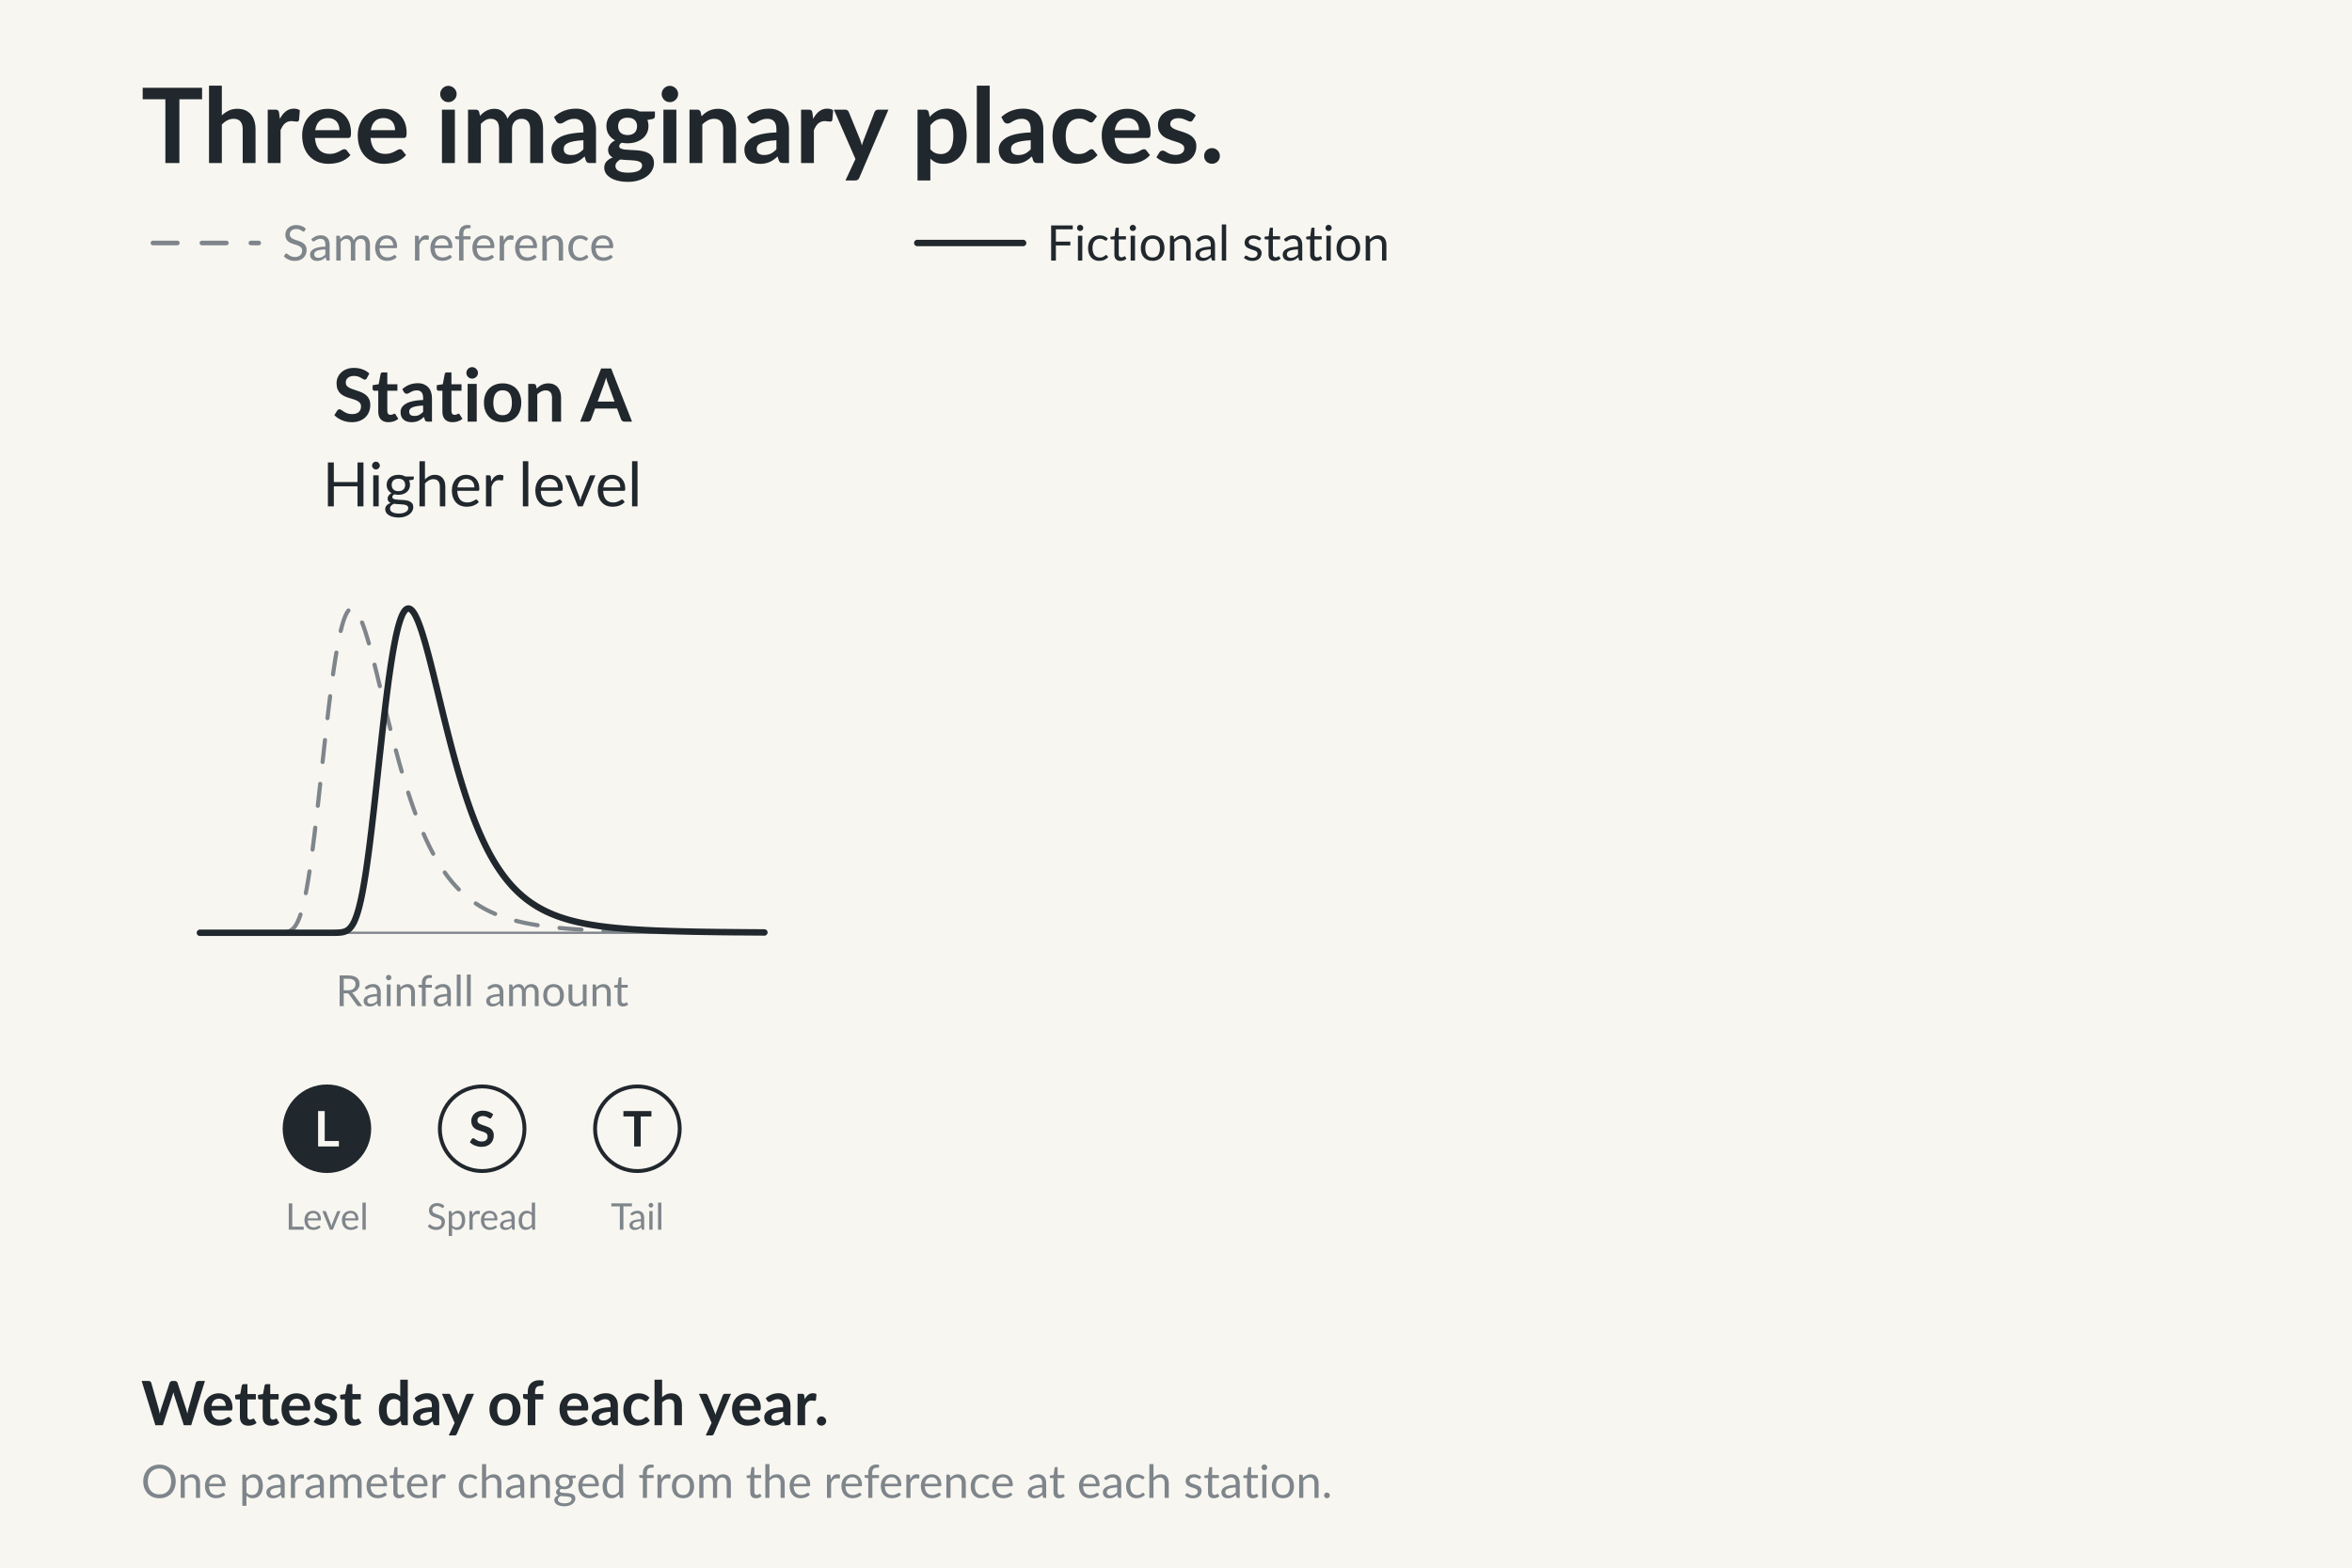
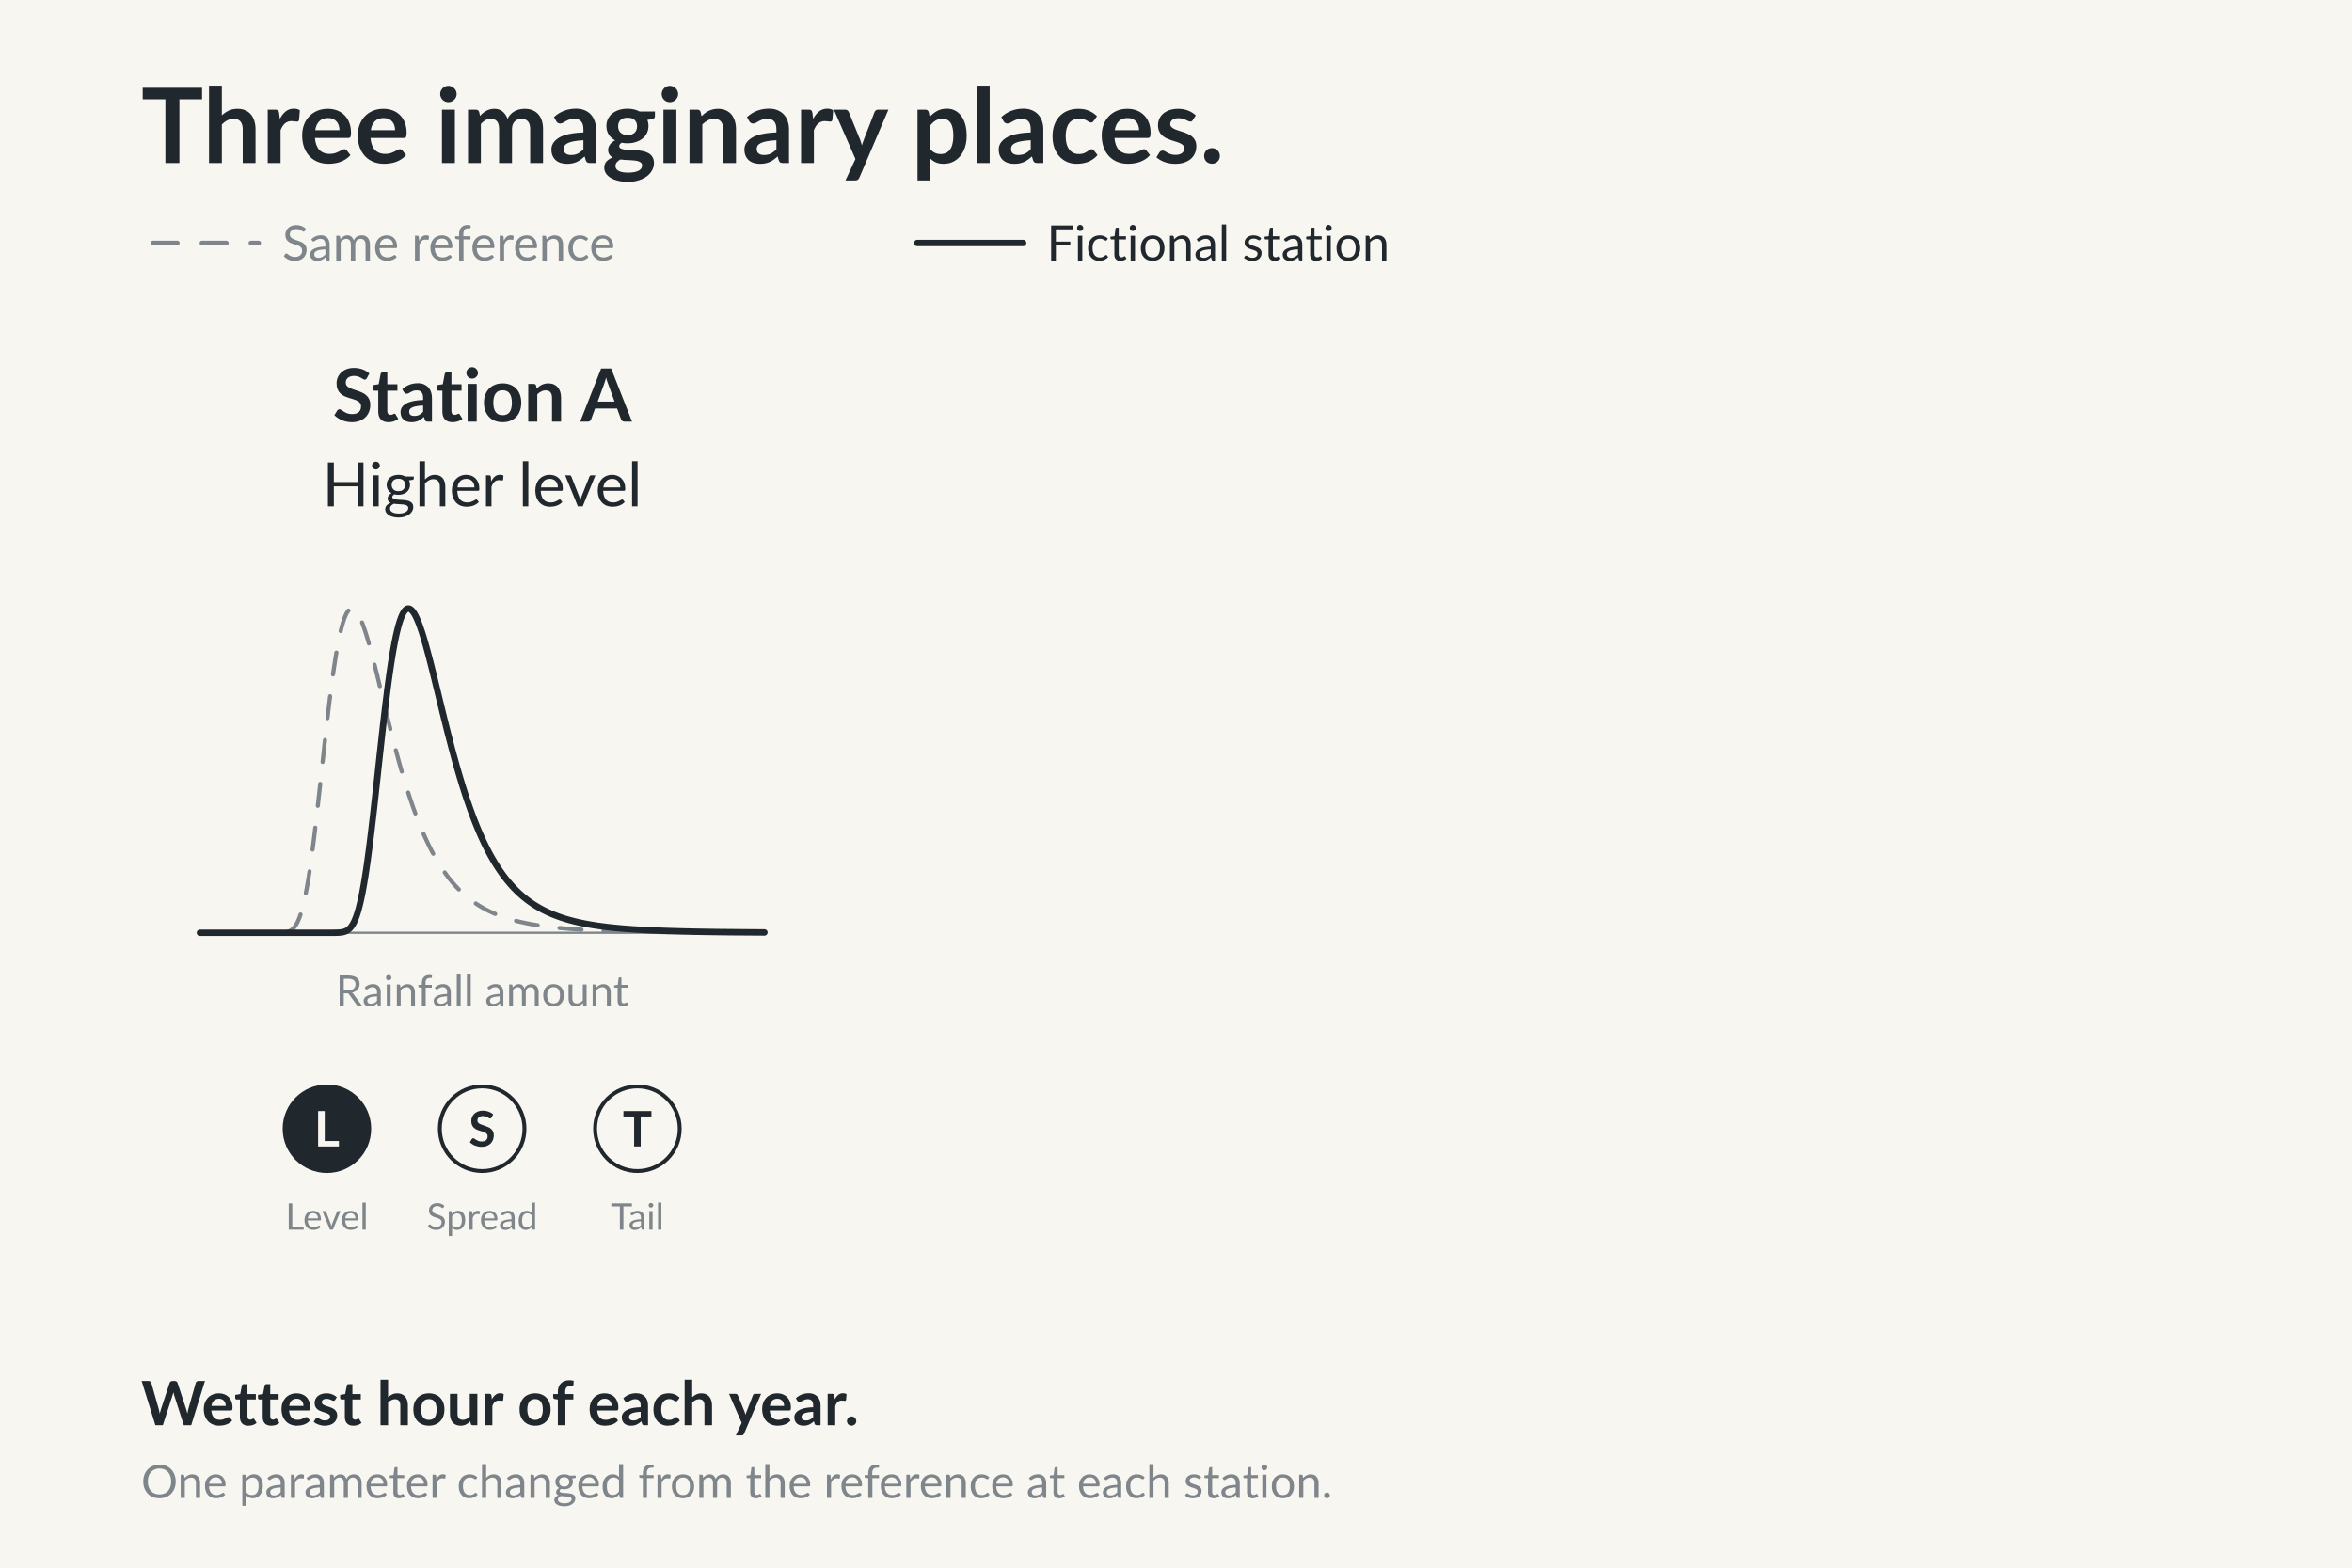
<svg xmlns="http://www.w3.org/2000/svg" width="768.00pt" height="512.00pt" viewBox="0 0 768.00 512.00">
  <g class="svglite">
    <defs>
      <style type="text/css">
    .svglite line, .svglite polyline, .svglite polygon, .svglite path, .svglite rect, .svglite circle {
      fill: none;
      stroke: #000000;
      stroke-linecap: round;
      stroke-linejoin: round;
      stroke-miterlimit: 10.00;
    }
    .svglite text {
      white-space: pre;
    }
    .svglite g.glyphgroup path {
      fill: inherit;
      stroke: none;
    }
  </style>
    </defs>
    <rect width="100%" height="100%" style="stroke: none; fill: #FFFFFF;" />
    <defs>
      <clipPath id="cpMC4wMHw3NjguMDB8MC4wMHw1MTIuMDA=">
        <rect x="0.00" y="0.00" width="768.00" height="512.00" />
      </clipPath>
    </defs>
    <g clip-path="url(#cpMC4wMHw3NjguMDB8MC4wMHw1MTIuMDA=)">
      <rect x="0.00" y="0.00" width="768.00" height="512.00" style="stroke-width: 0.75; stroke: none; fill: #F8F6F0;" />
      <text x="46.08" y="53.25" style="font-size: 34.00px; font-weight: bold;fill: #20272D; font-family: &quot;Lato&quot;;" textLength="357.69px" lengthAdjust="spacingAndGlyphs">Three imaginary places.</text>
      <polyline points="49.92,79.36 84.48,79.36 " style="stroke-width: 1.50; stroke: #7E858B; stroke-dasharray: 8.00,8.00;" />
      <text x="92.16" y="85.09" style="font-size: 16.00px;fill: #7E858B; font-family: &quot;Lato&quot;;" textLength="109.44px" lengthAdjust="spacingAndGlyphs">Same reference</text>
      <polyline points="299.52,79.36 334.08,79.36 " style="stroke-width: 2.10; stroke: #20272D;" />
      <text x="341.76" y="85.09" style="font-size: 16.00px;fill: #20272D; font-family: &quot;Lato&quot;;" textLength="112.62px" lengthAdjust="spacingAndGlyphs">Fictional station</text>
      <text x="157.44" y="137.70" text-anchor="middle" style="font-size: 24.00px; font-weight: bold;fill: #20272D; font-family: &quot;Lato&quot;;" textLength="99.45px" lengthAdjust="spacingAndGlyphs">Station A</text>
      <text x="157.44" y="165.37" text-anchor="middle" style="font-size: 20.00px;fill: #20272D; font-family: &quot;Lato&quot;;" textLength="104.92px" lengthAdjust="spacingAndGlyphs">Higher level</text>
      <polyline points="65.28,304.64 249.60,304.64 " style="stroke-width: 0.75; stroke: #7E858B;" />
      <polyline points="65.28,304.64 65.43,304.64 65.59,304.64 65.74,304.64 65.89,304.64 66.05,304.64 66.20,304.64 66.36,304.64 66.51,304.64 66.66,304.64 66.82,304.64 66.97,304.64 67.12,304.64 67.28,304.64 67.43,304.64 67.59,304.64 67.74,304.64 67.89,304.64 68.05,304.64 68.20,304.64 68.35,304.64 68.51,304.64 68.66,304.64 68.82,304.64 68.97,304.64 69.12,304.64 69.28,304.64 69.43,304.64 69.58,304.64 69.74,304.64 69.89,304.64 70.05,304.64 70.20,304.64 70.35,304.64 70.51,304.64 70.66,304.64 70.81,304.64 70.97,304.64 71.12,304.64 71.28,304.64 71.43,304.64 71.58,304.64 71.74,304.64 71.89,304.64 72.04,304.64 72.20,304.64 72.35,304.64 72.51,304.64 72.66,304.64 72.81,304.64 72.97,304.64 73.12,304.64 73.27,304.64 73.43,304.64 73.58,304.64 73.74,304.64 73.89,304.64 74.04,304.64 74.20,304.64 74.35,304.64 74.50,304.64 74.66,304.64 74.81,304.64 74.96,304.64 75.12,304.64 75.27,304.64 75.43,304.64 75.58,304.64 75.73,304.64 75.89,304.64 76.04,304.64 76.19,304.64 76.35,304.64 76.50,304.64 76.66,304.64 76.81,304.64 76.96,304.64 77.12,304.64 77.27,304.64 77.42,304.64 77.58,304.64 77.73,304.64 77.89,304.64 78.04,304.64 78.19,304.64 78.35,304.64 78.50,304.64 78.65,304.64 78.81,304.64 78.96,304.64 79.12,304.64 79.27,304.64 79.42,304.64 79.58,304.64 79.73,304.64 79.88,304.64 80.04,304.64 80.19,304.64 80.35,304.64 80.50,304.64 80.65,304.64 80.81,304.64 80.96,304.64 81.11,304.64 81.27,304.64 81.42,304.64 81.58,304.64 81.73,304.64 81.88,304.64 82.04,304.64 82.19,304.64 82.34,304.64 82.50,304.64 82.65,304.64 82.81,304.64 82.96,304.64 83.11,304.64 83.27,304.64 83.42,304.64 83.57,304.64 83.73,304.64 83.88,304.64 84.03,304.64 84.19,304.64 84.34,304.64 84.50,304.64 84.65,304.64 84.80,304.64 84.96,304.64 85.11,304.64 85.26,304.64 85.42,304.64 85.57,304.64 85.73,304.64 85.88,304.64 86.03,304.64 86.19,304.64 86.34,304.64 86.49,304.64 86.65,304.64 86.80,304.64 86.96,304.64 87.11,304.64 87.26,304.64 87.42,304.64 87.57,304.64 87.72,304.64 87.88,304.64 88.03,304.64 88.19,304.64 88.34,304.64 88.49,304.64 88.65,304.64 88.80,304.64 88.95,304.64 89.11,304.64 89.26,304.64 89.42,304.64 89.57,304.64 89.72,304.64 89.88,304.64 90.03,304.64 90.18,304.64 90.34,304.64 90.49,304.63 90.65,304.63 90.80,304.63 90.95,304.63 91.11,304.63 91.26,304.62 91.41,304.62 91.57,304.62 91.72,304.61 91.87,304.60 92.03,304.60 92.18,304.59 92.34,304.58 92.49,304.57 92.64,304.55 92.80,304.53 92.95,304.52 93.10,304.49 93.26,304.47 93.41,304.44 93.57,304.41 93.72,304.37 93.87,304.33 94.03,304.29 94.18,304.23 94.33,304.17 94.49,304.11 94.64,304.04 94.80,303.95 94.95,303.86 95.10,303.76 95.26,303.65 95.41,303.53 95.56,303.40 95.72,303.26 95.87,303.10 96.03,302.92 96.18,302.73 96.33,302.53 96.49,302.31 96.64,302.07 96.79,301.81 96.95,301.54 97.10,301.24 97.26,300.92 97.41,300.58 97.56,300.22 97.72,299.83 97.87,299.42 98.02,298.99 98.18,298.53 98.33,298.04 98.49,297.53 98.64,296.99 98.79,296.42 98.95,295.82 99.10,295.20 99.25,294.54 99.41,293.86 99.56,293.14 99.72,292.40 99.87,291.63 100.02,290.82 100.18,289.99 100.33,289.13 100.48,288.24 100.64,287.32 100.79,286.37 100.94,285.39 101.10,284.38 101.25,283.35 101.41,282.28 101.56,281.20 101.71,280.08 101.87,278.94 102.02,277.78 102.17,276.59 102.33,275.38 102.48,274.15 102.64,272.90 102.79,271.63 102.94,270.34 103.10,269.04 103.25,267.72 103.40,266.38 103.56,265.03 103.71,263.67 103.87,262.29 104.02,260.91 104.17,259.52 104.33,258.12 104.48,256.71 104.63,255.30 104.79,253.89 104.94,252.47 105.10,251.05 105.25,249.64 105.40,248.22 105.56,246.81 105.71,245.41 105.86,244.01 106.02,242.61 106.17,241.23 106.33,239.85 106.48,238.48 106.63,237.13 106.79,235.79 106.94,234.46 107.09,233.15 107.25,231.85 107.40,230.57 107.56,229.31 107.71,228.06 107.86,226.84 108.02,225.63 108.17,224.45 108.32,223.29 108.48,222.15 108.63,221.03 108.79,219.94 108.94,218.88 109.09,217.83 109.25,216.82 109.40,215.83 109.55,214.86 109.71,213.93 109.86,213.02 110.01,212.13 110.17,211.28 110.32,210.45 110.48,209.65 110.63,208.88 110.78,208.14 110.94,207.43 111.09,206.75 111.24,206.09 111.40,205.47 111.55,204.87 111.71,204.30 111.86,203.76 112.01,203.25 112.17,202.77 112.32,202.32 112.47,201.89 112.63,201.50 112.78,201.13 112.94,200.79 113.09,200.47 113.24,200.19 113.40,199.93 113.55,199.70 113.70,199.49 113.86,199.31 114.01,199.15 114.17,199.02 114.32,198.92 114.47,198.84 114.63,198.78 114.78,198.75 114.93,198.74 115.09,198.75 115.24,198.79 115.40,198.85 115.55,198.93 115.70,199.03 115.86,199.15 116.01,199.29 116.16,199.45 116.32,199.64 116.47,199.84 116.63,200.05 116.78,200.29 116.93,200.54 117.09,200.82 117.24,201.10 117.39,201.41 117.55,201.73 117.70,202.06 117.86,202.41 118.01,202.78 118.16,203.16 118.32,203.55 118.47,203.95 118.62,204.37 118.78,204.80 118.93,205.24 119.08,205.69 119.24,206.16 119.39,206.63 119.55,207.12 119.70,207.61 119.85,208.11 120.01,208.63 120.16,209.15 120.31,209.68 120.47,210.21 120.62,210.76 120.78,211.31 120.93,211.87 121.08,212.43 121.24,213.00 121.39,213.58 121.54,214.16 121.70,214.75 121.85,215.34 122.01,215.94 122.16,216.54 122.31,217.15 122.47,217.76 122.62,218.37 122.77,218.98 122.93,219.60 123.08,220.22 123.24,220.84 123.39,221.47 123.54,222.10 123.70,222.72 123.85,223.35 124.00,223.98 124.16,224.62 124.31,225.25 124.47,225.88 124.62,226.52 124.77,227.15 124.93,227.78 125.08,228.42 125.23,229.05 125.39,229.68 125.54,230.31 125.70,230.94 125.85,231.57 126.00,232.20 126.16,232.83 126.31,233.46 126.46,234.08 126.62,234.70 126.77,235.32 126.92,235.94 127.08,236.56 127.23,237.18 127.39,237.79 127.54,238.40 127.69,239.01 127.85,239.61 128.00,240.21 128.15,240.81 128.31,241.41 128.46,242.00 128.62,242.59 128.77,243.18 128.92,243.77 129.08,244.35 129.23,244.93 129.38,245.50 129.54,246.07 129.69,246.64 129.85,247.20 130.00,247.77 130.15,248.32 130.31,248.88 130.46,249.43 130.61,249.97 130.77,250.52 130.92,251.06 131.08,251.59 131.23,252.12 131.38,252.65 131.54,253.17 131.69,253.69 131.84,254.21 132.00,254.72 132.15,255.23 132.31,255.73 132.46,256.23 132.61,256.73 132.77,257.22 132.92,257.71 133.07,258.19 133.23,258.68 133.38,259.15 133.54,259.62 133.69,260.09 133.84,260.56 134.00,261.02 134.15,261.47 134.30,261.93 134.46,262.37 134.61,262.82 134.77,263.26 134.92,263.70 135.07,264.13 135.23,264.56 135.38,264.98 135.53,265.40 135.69,265.82 135.84,266.23 135.99,266.64 136.15,267.05 136.30,267.45 136.46,267.85 136.61,268.24 136.76,268.63 136.92,269.02 137.07,269.40 137.22,269.78 137.38,270.15 137.53,270.52 137.69,270.89 137.84,271.26 137.99,271.62 138.15,271.97 138.30,272.33 138.45,272.68 138.61,273.02 138.76,273.37 138.92,273.71 139.07,274.04 139.22,274.38 139.38,274.70 139.53,275.03 139.68,275.35 139.84,275.67 139.99,275.99 140.15,276.30 140.30,276.61 140.45,276.91 140.61,277.22 140.76,277.52 140.91,277.81 141.07,278.11 141.22,278.40 141.38,278.68 141.53,278.97 141.68,279.25 141.84,279.53 141.99,279.80 142.14,280.07 142.30,280.34 142.45,280.61 142.61,280.87 142.76,281.13 142.91,281.39 143.07,281.65 143.22,281.90 143.37,282.15 143.53,282.40 143.68,282.64 143.84,282.88 143.99,283.12 144.14,283.36 144.30,283.59 144.45,283.82 144.60,284.05 144.76,284.28 144.91,284.50 145.06,284.72 145.22,284.94 145.37,285.16 145.53,285.37 145.68,285.58 145.83,285.79 145.99,286.00 146.14,286.20 146.29,286.41 146.45,286.61 146.60,286.80 146.76,287.00 146.91,287.19 147.06,287.38 147.22,287.57 147.37,287.76 147.52,287.94 147.68,288.13 147.83,288.31 147.99,288.49 148.14,288.66 148.29,288.84 148.45,289.01 148.60,289.18 148.75,289.35 148.91,289.52 149.06,289.68 149.22,289.85 149.37,290.01 149.52,290.17 149.68,290.33 149.83,290.48 149.98,290.64 150.14,290.79 150.29,290.94 150.45,291.09 150.60,291.24 150.75,291.38 150.91,291.53 151.06,291.67 151.21,291.81 151.37,291.95 151.52,292.09 151.68,292.23 151.83,292.36 151.98,292.49 152.14,292.63 152.29,292.76 152.44,292.88 152.60,293.01 152.75,293.14 152.91,293.26 153.06,293.39 153.21,293.51 153.37,293.63 153.52,293.75 153.67,293.86 153.83,293.98 153.98,294.09 154.13,294.21 154.29,294.32 154.44,294.43 154.60,294.54 154.75,294.65 154.90,294.76 155.06,294.86 155.21,294.97 155.36,295.07 155.52,295.18 155.67,295.28 155.83,295.38 155.98,295.48 156.13,295.57 156.29,295.67 156.44,295.77 156.59,295.86 156.75,295.96 156.90,296.05 157.06,296.14 157.21,296.23 157.36,296.32 157.52,296.41 157.67,296.50 157.82,296.58 157.98,296.67 158.13,296.75 158.29,296.84 158.44,296.92 158.59,297.00 158.75,297.08 158.90,297.16 159.05,297.24 159.21,297.32 159.36,297.40 159.52,297.47 159.67,297.55 159.82,297.62 159.98,297.70 160.13,297.77 160.28,297.84 160.44,297.91 160.59,297.99 160.75,298.06 160.90,298.12 161.05,298.19 161.21,298.26 161.36,298.33 161.51,298.39 161.67,298.46 161.82,298.52 161.97,298.59 162.13,298.65 162.28,298.71 162.44,298.77 162.59,298.84 162.74,298.90 162.90,298.96 163.05,299.01 163.20,299.07 163.36,299.13 163.51,299.19 163.67,299.24 163.82,299.30 163.97,299.36 164.13,299.41 164.28,299.46 164.43,299.52 164.59,299.57 164.74,299.62 164.90,299.67 165.05,299.73 165.20,299.78 165.36,299.83 165.51,299.88 165.66,299.92 165.82,299.97 165.97,300.02 166.13,300.07 166.28,300.12 166.43,300.16 166.59,300.21 166.74,300.25 166.89,300.30 167.05,300.34 167.20,300.39 167.36,300.43 167.51,300.47 167.66,300.51 167.82,300.56 167.97,300.60 168.12,300.64 168.28,300.68 168.43,300.72 168.59,300.76 168.74,300.80 168.89,300.84 169.05,300.88 169.20,300.91 169.35,300.95 169.51,300.99 169.66,301.02 169.82,301.06 169.97,301.10 170.12,301.13 170.28,301.17 170.43,301.20 170.58,301.24 170.74,301.27 170.89,301.30 171.04,301.34 171.20,301.37 171.35,301.40 171.51,301.44 171.66,301.47 171.81,301.50 171.97,301.53 172.12,301.56 172.27,301.59 172.43,301.62 172.58,301.65 172.74,301.68 172.89,301.71 173.04,301.74 173.20,301.77 173.35,301.80 173.50,301.83 173.66,301.85 173.81,301.88 173.97,301.91 174.12,301.93 174.27,301.96 174.43,301.99 174.58,302.01 174.73,302.04 174.89,302.07 175.04,302.09 175.20,302.12 175.35,302.14 175.50,302.16 175.66,302.19 175.81,302.21 175.96,302.24 176.12,302.26 176.27,302.28 176.43,302.31 176.58,302.33 176.73,302.35 176.89,302.37 177.04,302.39 177.19,302.42 177.35,302.44 177.50,302.46 177.66,302.48 177.81,302.50 177.96,302.52 178.12,302.54 178.27,302.56 178.42,302.58 178.58,302.60 178.73,302.62 178.89,302.64 179.04,302.66 179.19,302.68 179.35,302.70 179.50,302.72 179.65,302.74 179.81,302.75 179.96,302.77 180.11,302.79 180.27,302.81 180.42,302.82 180.58,302.84 180.73,302.86 180.88,302.88 181.04,302.89 181.19,302.91 181.34,302.93 181.50,302.94 181.65,302.96 181.81,302.97 181.96,302.99 182.11,303.01 182.27,303.02 182.42,303.04 182.57,303.05 182.73,303.07 182.88,303.08 183.04,303.10 183.19,303.11 183.34,303.12 183.50,303.14 183.65,303.15 183.80,303.17 183.96,303.18 184.11,303.19 184.27,303.21 184.42,303.22 184.57,303.23 184.73,303.25 184.88,303.26 185.03,303.27 185.19,303.29 185.34,303.30 185.50,303.31 185.65,303.32 185.80,303.34 185.96,303.35 186.11,303.36 186.26,303.37 186.42,303.38 186.57,303.39 186.73,303.41 186.88,303.42 187.03,303.43 187.19,303.44 187.34,303.45 187.49,303.46 187.65,303.47 187.80,303.48 187.96,303.49 188.11,303.50 188.26,303.51 188.42,303.53 188.57,303.54 188.72,303.55 188.88,303.56 189.03,303.57 189.18,303.58 189.34,303.58 189.49,303.59 189.65,303.60 189.80,303.61 189.95,303.62 190.11,303.63 190.26,303.64 190.41,303.65 190.57,303.66 190.72,303.67 190.88,303.68 191.03,303.69 191.18,303.69 191.34,303.70 191.49,303.71 191.64,303.72 191.80,303.73 191.95,303.74 192.11,303.74 192.26,303.75 192.41,303.76 192.57,303.77 192.72,303.78 192.87,303.78 193.03,303.79 193.18,303.80 193.34,303.81 193.49,303.81 193.64,303.82 193.80,303.83 193.95,303.84 194.10,303.84 194.26,303.85 194.41,303.86 194.57,303.86 194.72,303.87 194.87,303.88 195.03,303.88 195.18,303.89 195.33,303.90 195.49,303.90 195.64,303.91 195.80,303.92 195.95,303.92 196.10,303.93 196.26,303.94 196.41,303.94 196.56,303.95 196.72,303.95 196.87,303.96 197.02,303.97 197.18,303.97 197.33,303.98 197.49,303.98 197.64,303.99 197.79,303.99 197.95,304.00 198.10,304.01 198.25,304.01 198.41,304.02 198.56,304.02 198.72,304.03 198.87,304.03 199.02,304.04 199.18,304.04 199.33,304.05 199.48,304.05 199.64,304.06 199.79,304.06 199.95,304.07 200.10,304.07 200.25,304.08 200.41,304.08 200.56,304.09 200.71,304.09 200.87,304.10 201.02,304.10 201.18,304.11 201.33,304.11 201.48,304.12 201.64,304.12 201.79,304.13 201.94,304.13 202.10,304.13 202.25,304.14 202.41,304.14 202.56,304.15 202.71,304.15 202.87,304.16 203.02,304.16 203.17,304.16 203.33,304.17 203.48,304.17 203.64,304.18 203.79,304.18 203.94,304.18 204.10,304.19 204.25,304.19 204.40,304.19 204.56,304.20 204.71,304.20 204.87,304.21 205.02,304.21 205.17,304.21 205.33,304.22 205.48,304.22 205.63,304.22 205.79,304.23 205.94,304.23 206.09,304.23 206.25,304.24 206.40,304.24 206.56,304.24 206.71,304.25 206.86,304.25 207.02,304.25 207.17,304.26 207.32,304.26 207.48,304.26 207.63,304.27 207.79,304.27 207.94,304.27 208.09,304.28 208.25,304.28 208.40,304.28 208.55,304.28 208.71,304.29 208.86,304.29 209.02,304.29 209.17,304.30 209.32,304.30 209.48,304.30 209.63,304.30 209.78,304.31 209.94,304.31 210.09,304.31 210.25,304.32 210.40,304.32 210.55,304.32 210.71,304.32 210.86,304.33 211.01,304.33 211.17,304.33 211.32,304.33 211.48,304.34 211.63,304.34 211.78,304.34 211.94,304.34 212.09,304.35 212.24,304.35 212.40,304.35 212.55,304.35 212.71,304.36 212.86,304.36 213.01,304.36 213.17,304.36 213.32,304.36 213.47,304.37 213.63,304.37 213.78,304.37 213.94,304.37 214.09,304.38 214.24,304.38 214.40,304.38 214.55,304.38 214.70,304.38 214.86,304.39 215.01,304.39 215.16,304.39 215.32,304.39 215.47,304.39 215.63,304.40 215.78,304.40 215.93,304.40 216.09,304.40 216.24,304.40 216.39,304.41 216.55,304.41 216.70,304.41 216.86,304.41 217.01,304.41 217.16,304.41 217.32,304.42 217.47,304.42 217.62,304.42 217.78,304.42 217.93,304.42 218.09,304.43 218.24,304.43 218.39,304.43 218.55,304.43 218.70,304.43 218.85,304.43 219.01,304.44 219.16,304.44 219.32,304.44 219.47,304.44 219.62,304.44 219.78,304.44 219.93,304.44 220.08,304.45 220.24,304.45 220.39,304.45 220.55,304.45 220.70,304.45 220.85,304.45 221.01,304.46 221.16,304.46 221.31,304.46 221.47,304.46 221.62,304.46 221.78,304.46 221.93,304.46 222.08,304.47 222.24,304.47 222.39,304.47 222.54,304.47 222.70,304.47 222.85,304.47 223.01,304.47 223.16,304.47 223.31,304.48 223.47,304.48 223.62,304.48 223.77,304.48 223.93,304.48 224.08,304.48 224.23,304.48 224.39,304.48 224.54,304.49 224.70,304.49 224.85,304.49 225.00,304.49 225.16,304.49 225.31,304.49 225.46,304.49 225.62,304.49 225.77,304.49 225.93,304.50 226.08,304.50 226.23,304.50 226.39,304.50 226.54,304.50 226.69,304.50 226.85,304.50 227.00,304.50 227.16,304.50 227.31,304.51 227.46,304.51 227.62,304.51 227.77,304.51 227.92,304.51 228.08,304.51 228.23,304.51 228.39,304.51 228.54,304.51 228.69,304.51 228.85,304.52 229.00,304.52 229.15,304.52 229.31,304.52 229.46,304.52 229.62,304.52 229.77,304.52 229.92,304.52 230.08,304.52 230.23,304.52 230.38,304.52 230.54,304.53 230.69,304.53 230.85,304.53 231.00,304.53 231.15,304.53 231.31,304.53 231.46,304.53 231.61,304.53 231.77,304.53 231.92,304.53 232.07,304.53 232.23,304.53 232.38,304.53 232.54,304.54 232.69,304.54 232.84,304.54 233.00,304.54 233.15,304.54 233.30,304.54 233.46,304.54 233.61,304.54 233.77,304.54 233.92,304.54 234.07,304.54 234.23,304.54 234.38,304.54 234.53,304.55 234.69,304.55 234.84,304.55 235.00,304.55 235.15,304.55 235.30,304.55 235.46,304.55 235.61,304.55 235.76,304.55 235.92,304.55 236.07,304.55 236.23,304.55 236.38,304.55 236.53,304.55 236.69,304.55 236.84,304.56 236.99,304.56 237.15,304.56 237.30,304.56 237.46,304.56 237.61,304.56 237.76,304.56 237.92,304.56 238.07,304.56 238.22,304.56 238.38,304.56 238.53,304.56 238.69,304.56 238.84,304.56 238.99,304.56 239.15,304.56 239.30,304.56 239.45,304.57 239.61,304.57 239.76,304.57 239.92,304.57 240.07,304.57 240.22,304.57 240.38,304.57 240.53,304.57 240.68,304.57 240.84,304.57 240.99,304.57 241.14,304.57 241.30,304.57 241.45,304.57 241.61,304.57 241.76,304.57 241.91,304.57 242.07,304.57 242.22,304.57 242.37,304.57 242.53,304.58 242.68,304.58 242.84,304.58 242.99,304.58 243.14,304.58 243.30,304.58 243.45,304.58 243.60,304.58 243.76,304.58 243.91,304.58 244.07,304.58 244.22,304.58 244.37,304.58 244.53,304.58 244.68,304.58 244.83,304.58 244.99,304.58 245.14,304.58 245.30,304.58 245.45,304.58 245.60,304.58 245.76,304.58 245.91,304.58 246.06,304.58 246.22,304.59 246.37,304.59 246.53,304.59 246.68,304.59 246.83,304.59 246.99,304.59 247.14,304.59 247.29,304.59 247.45,304.59 247.60,304.59 247.76,304.59 247.91,304.59 248.06,304.59 248.22,304.59 248.37,304.59 248.52,304.59 248.68,304.59 248.83,304.59 248.99,304.59 249.14,304.59 249.29,304.59 249.45,304.59 249.60,304.59 " style="stroke-width: 1.35; stroke: #7E858B; stroke-dasharray: 7.20,7.20;" />
      <polyline points="65.28,304.64 65.43,304.64 65.59,304.64 65.74,304.64 65.89,304.64 66.05,304.64 66.20,304.64 66.36,304.64 66.51,304.64 66.66,304.64 66.82,304.64 66.97,304.64 67.12,304.64 67.28,304.64 67.43,304.64 67.59,304.64 67.74,304.64 67.89,304.64 68.05,304.64 68.20,304.64 68.35,304.64 68.51,304.64 68.66,304.64 68.82,304.64 68.97,304.64 69.12,304.64 69.28,304.64 69.43,304.64 69.58,304.64 69.74,304.64 69.89,304.64 70.05,304.64 70.20,304.64 70.35,304.64 70.51,304.64 70.66,304.64 70.81,304.64 70.97,304.64 71.12,304.64 71.28,304.64 71.43,304.64 71.58,304.64 71.74,304.64 71.89,304.64 72.04,304.64 72.20,304.64 72.35,304.64 72.51,304.64 72.66,304.64 72.81,304.64 72.97,304.64 73.12,304.64 73.27,304.64 73.43,304.64 73.58,304.64 73.74,304.64 73.89,304.64 74.04,304.64 74.20,304.64 74.35,304.64 74.50,304.64 74.66,304.64 74.81,304.64 74.96,304.64 75.12,304.64 75.27,304.64 75.43,304.64 75.58,304.64 75.73,304.64 75.89,304.64 76.04,304.64 76.19,304.64 76.35,304.64 76.50,304.64 76.66,304.64 76.81,304.64 76.96,304.64 77.12,304.64 77.27,304.64 77.42,304.64 77.58,304.64 77.73,304.64 77.89,304.64 78.04,304.64 78.19,304.64 78.35,304.64 78.50,304.64 78.65,304.64 78.81,304.64 78.96,304.64 79.12,304.64 79.27,304.64 79.42,304.64 79.58,304.64 79.73,304.64 79.88,304.64 80.04,304.64 80.19,304.64 80.35,304.64 80.50,304.64 80.65,304.64 80.81,304.64 80.96,304.64 81.11,304.64 81.27,304.64 81.42,304.64 81.58,304.64 81.73,304.64 81.88,304.64 82.04,304.64 82.19,304.64 82.34,304.64 82.50,304.64 82.65,304.64 82.81,304.64 82.96,304.64 83.11,304.64 83.27,304.64 83.42,304.64 83.57,304.64 83.73,304.64 83.88,304.64 84.03,304.64 84.19,304.64 84.34,304.64 84.50,304.64 84.65,304.64 84.80,304.64 84.96,304.64 85.11,304.64 85.26,304.64 85.42,304.64 85.57,304.64 85.73,304.64 85.88,304.64 86.03,304.64 86.19,304.64 86.34,304.64 86.49,304.64 86.65,304.64 86.80,304.64 86.96,304.64 87.11,304.64 87.26,304.64 87.42,304.64 87.57,304.64 87.72,304.64 87.88,304.64 88.03,304.64 88.19,304.64 88.34,304.64 88.49,304.64 88.65,304.64 88.80,304.64 88.95,304.64 89.11,304.64 89.26,304.64 89.42,304.64 89.57,304.64 89.72,304.64 89.88,304.64 90.03,304.64 90.18,304.64 90.34,304.64 90.49,304.64 90.65,304.64 90.80,304.64 90.95,304.64 91.11,304.64 91.26,304.64 91.41,304.64 91.57,304.64 91.72,304.64 91.87,304.64 92.03,304.64 92.18,304.64 92.34,304.64 92.49,304.64 92.64,304.64 92.80,304.64 92.95,304.64 93.10,304.64 93.26,304.64 93.41,304.64 93.57,304.64 93.72,304.64 93.87,304.64 94.03,304.64 94.18,304.64 94.33,304.64 94.49,304.64 94.64,304.64 94.80,304.64 94.95,304.64 95.10,304.64 95.26,304.64 95.41,304.64 95.56,304.64 95.72,304.64 95.87,304.64 96.03,304.64 96.18,304.64 96.33,304.64 96.49,304.64 96.64,304.64 96.79,304.64 96.95,304.64 97.10,304.64 97.26,304.64 97.41,304.64 97.56,304.64 97.72,304.64 97.87,304.64 98.02,304.64 98.18,304.64 98.33,304.64 98.49,304.64 98.64,304.64 98.79,304.64 98.95,304.64 99.10,304.64 99.25,304.64 99.41,304.64 99.56,304.64 99.72,304.64 99.87,304.64 100.02,304.64 100.18,304.64 100.33,304.64 100.48,304.64 100.64,304.64 100.79,304.64 100.94,304.64 101.10,304.64 101.25,304.64 101.41,304.64 101.56,304.64 101.71,304.64 101.87,304.64 102.02,304.64 102.17,304.64 102.33,304.64 102.48,304.64 102.64,304.64 102.79,304.64 102.94,304.64 103.10,304.64 103.25,304.64 103.40,304.64 103.56,304.64 103.71,304.64 103.87,304.64 104.02,304.64 104.17,304.64 104.33,304.64 104.48,304.64 104.63,304.64 104.79,304.64 104.94,304.64 105.10,304.64 105.25,304.64 105.40,304.64 105.56,304.64 105.71,304.64 105.86,304.64 106.02,304.64 106.17,304.64 106.33,304.64 106.48,304.64 106.63,304.64 106.79,304.64 106.94,304.64 107.09,304.64 107.25,304.64 107.40,304.64 107.56,304.64 107.71,304.64 107.86,304.64 108.02,304.64 108.17,304.64 108.32,304.64 108.48,304.64 108.63,304.64 108.79,304.64 108.94,304.63 109.09,304.63 109.25,304.63 109.40,304.63 109.55,304.63 109.71,304.62 109.86,304.62 110.01,304.61 110.17,304.61 110.32,304.60 110.48,304.60 110.63,304.59 110.78,304.58 110.94,304.56 111.09,304.55 111.24,304.53 111.40,304.51 111.55,304.49 111.71,304.47 111.86,304.44 112.01,304.41 112.17,304.37 112.32,304.33 112.47,304.28 112.63,304.23 112.78,304.17 112.94,304.10 113.09,304.03 113.24,303.95 113.40,303.86 113.55,303.75 113.70,303.64 113.86,303.52 114.01,303.39 114.17,303.24 114.32,303.08 114.47,302.90 114.63,302.71 114.78,302.51 114.93,302.29 115.09,302.05 115.24,301.79 115.40,301.51 115.55,301.21 115.70,300.89 115.86,300.55 116.01,300.18 116.16,299.79 116.32,299.38 116.47,298.94 116.63,298.48 116.78,297.99 116.93,297.47 117.09,296.93 117.24,296.36 117.39,295.76 117.55,295.13 117.70,294.47 117.86,293.79 118.01,293.07 118.16,292.32 118.32,291.55 118.47,290.74 118.62,289.91 118.78,289.04 118.93,288.15 119.08,287.22 119.24,286.27 119.39,285.29 119.55,284.28 119.70,283.24 119.85,282.18 120.01,281.09 120.16,279.97 120.31,278.83 120.47,277.66 120.62,276.47 120.78,275.26 120.93,274.03 121.08,272.78 121.24,271.50 121.39,270.21 121.54,268.91 121.70,267.58 121.85,266.25 122.01,264.89 122.16,263.53 122.31,262.15 122.47,260.77 122.62,259.38 122.77,257.98 122.93,256.57 123.08,255.16 123.24,253.74 123.39,252.33 123.54,250.91 123.70,249.50 123.85,248.08 124.00,246.67 124.16,245.27 124.31,243.87 124.47,242.47 124.62,241.09 124.77,239.71 124.93,238.35 125.08,236.99 125.23,235.65 125.39,234.33 125.54,233.02 125.70,231.72 125.85,230.44 126.00,229.18 126.16,227.94 126.31,226.72 126.46,225.51 126.62,224.33 126.77,223.17 126.92,222.04 127.08,220.92 127.23,219.83 127.39,218.77 127.54,217.73 127.69,216.72 127.85,215.73 128.00,214.77 128.15,213.83 128.31,212.93 128.46,212.05 128.62,211.19 128.77,210.37 128.92,209.58 129.08,208.81 129.23,208.07 129.38,207.36 129.54,206.68 129.69,206.03 129.85,205.41 130.00,204.81 130.15,204.25 130.31,203.71 130.46,203.20 130.61,202.73 130.77,202.28 130.92,201.85 131.08,201.46 131.23,201.09 131.38,200.76 131.54,200.44 131.69,200.16 131.84,199.90 132.00,199.67 132.15,199.47 132.31,199.29 132.46,199.14 132.61,199.01 132.77,198.91 132.92,198.83 133.07,198.78 133.23,198.75 133.38,198.74 133.54,198.76 133.69,198.79 133.84,198.85 134.00,198.94 134.15,199.04 134.30,199.16 134.46,199.31 134.61,199.47 134.77,199.65 134.92,199.86 135.07,200.08 135.23,200.32 135.38,200.57 135.53,200.84 135.69,201.13 135.84,201.44 135.99,201.76 136.15,202.10 136.30,202.45 136.46,202.81 136.61,203.19 136.76,203.59 136.92,203.99 137.07,204.41 137.22,204.84 137.38,205.29 137.53,205.74 137.69,206.20 137.84,206.68 137.99,207.16 138.15,207.66 138.30,208.16 138.45,208.68 138.61,209.20 138.76,209.73 138.92,210.27 139.07,210.81 139.22,211.37 139.38,211.93 139.53,212.49 139.68,213.06 139.84,213.64 139.99,214.22 140.15,214.81 140.30,215.40 140.45,216.00 140.61,216.60 140.76,217.21 140.91,217.82 141.07,218.43 141.22,219.04 141.38,219.66 141.53,220.28 141.68,220.91 141.84,221.53 141.99,222.16 142.14,222.79 142.30,223.42 142.45,224.05 142.61,224.68 142.76,225.31 142.91,225.95 143.07,226.58 143.22,227.21 143.37,227.85 143.53,228.48 143.68,229.11 143.84,229.75 143.99,230.38 144.14,231.01 144.30,231.64 144.45,232.27 144.60,232.89 144.76,233.52 144.91,234.14 145.06,234.77 145.22,235.39 145.37,236.01 145.53,236.62 145.68,237.24 145.83,237.85 145.99,238.46 146.14,239.07 146.29,239.67 146.45,240.27 146.60,240.87 146.76,241.47 146.91,242.06 147.06,242.65 147.22,243.24 147.37,243.82 147.52,244.41 147.68,244.98 147.83,245.56 147.99,246.13 148.14,246.70 148.29,247.26 148.45,247.82 148.60,248.38 148.75,248.93 148.91,249.48 149.06,250.03 149.22,250.57 149.37,251.11 149.52,251.64 149.68,252.17 149.83,252.70 149.98,253.23 150.14,253.74 150.29,254.26 150.45,254.77 150.60,255.28 150.75,255.78 150.91,256.28 151.06,256.78 151.21,257.27 151.37,257.76 151.52,258.24 151.68,258.72 151.83,259.20 151.98,259.67 152.14,260.14 152.29,260.60 152.44,261.06 152.60,261.52 152.75,261.97 152.91,262.42 153.06,262.86 153.21,263.30 153.37,263.74 153.52,264.17 153.67,264.60 153.83,265.02 153.98,265.44 154.13,265.86 154.29,266.27 154.44,266.68 154.60,267.09 154.75,267.49 154.90,267.89 155.06,268.28 155.21,268.67 155.36,269.05 155.52,269.44 155.67,269.82 155.83,270.19 155.98,270.56 156.13,270.93 156.29,271.29 156.44,271.65 156.59,272.01 156.75,272.36 156.90,272.71 157.06,273.06 157.21,273.40 157.36,273.74 157.52,274.08 157.67,274.41 157.82,274.74 157.98,275.06 158.13,275.38 158.29,275.70 158.44,276.02 158.59,276.33 158.75,276.64 158.90,276.95 159.05,277.25 159.21,277.55 159.36,277.84 159.52,278.14 159.67,278.43 159.82,278.71 159.98,279.00 160.13,279.28 160.28,279.56 160.44,279.83 160.59,280.10 160.75,280.37 160.90,280.64 161.05,280.90 161.21,281.16 161.36,281.42 161.51,281.67 161.67,281.93 161.82,282.17 161.97,282.42 162.13,282.66 162.28,282.91 162.44,283.14 162.59,283.38 162.74,283.61 162.90,283.85 163.05,284.07 163.20,284.30 163.36,284.52 163.51,284.74 163.67,284.96 163.82,285.18 163.97,285.39 164.13,285.60 164.28,285.81 164.43,286.02 164.59,286.22 164.74,286.43 164.90,286.62 165.05,286.82 165.20,287.02 165.36,287.21 165.51,287.40 165.66,287.59 165.82,287.78 165.97,287.96 166.13,288.15 166.28,288.33 166.43,288.50 166.59,288.68 166.74,288.86 166.89,289.03 167.05,289.20 167.20,289.37 167.36,289.54 167.51,289.70 167.66,289.86 167.82,290.03 167.97,290.18 168.12,290.34 168.28,290.50 168.43,290.65 168.59,290.81 168.74,290.96 168.89,291.11 169.05,291.25 169.20,291.40 169.35,291.54 169.51,291.69 169.66,291.83 169.82,291.97 169.97,292.10 170.12,292.24 170.28,292.37 170.43,292.51 170.58,292.64 170.74,292.77 170.89,292.90 171.04,293.02 171.20,293.15 171.35,293.27 171.51,293.40 171.66,293.52 171.81,293.64 171.97,293.76 172.12,293.88 172.27,293.99 172.43,294.11 172.58,294.22 172.74,294.33 172.89,294.44 173.04,294.55 173.20,294.66 173.35,294.77 173.50,294.87 173.66,294.98 173.81,295.08 173.97,295.19 174.12,295.29 174.27,295.39 174.43,295.49 174.58,295.58 174.73,295.68 174.89,295.78 175.04,295.87 175.20,295.97 175.35,296.06 175.50,296.15 175.66,296.24 175.81,296.33 175.96,296.42 176.12,296.51 176.27,296.59 176.43,296.68 176.58,296.76 176.73,296.85 176.89,296.93 177.04,297.01 177.19,297.09 177.35,297.17 177.50,297.25 177.66,297.33 177.81,297.40 177.96,297.48 178.12,297.56 178.27,297.63 178.42,297.71 178.58,297.78 178.73,297.85 178.89,297.92 179.04,297.99 179.19,298.06 179.35,298.13 179.50,298.20 179.65,298.27 179.81,298.33 179.96,298.40 180.11,298.47 180.27,298.53 180.42,298.59 180.58,298.66 180.73,298.72 180.88,298.78 181.04,298.84 181.19,298.90 181.34,298.96 181.50,299.02 181.65,299.08 181.81,299.14 181.96,299.19 182.11,299.25 182.27,299.31 182.42,299.36 182.57,299.42 182.73,299.47 182.88,299.52 183.04,299.58 183.19,299.63 183.34,299.68 183.50,299.73 183.65,299.78 183.80,299.83 183.96,299.88 184.11,299.93 184.27,299.98 184.42,300.03 184.57,300.07 184.73,300.12 184.88,300.17 185.03,300.21 185.19,300.26 185.34,300.30 185.50,300.35 185.65,300.39 185.80,300.43 185.96,300.48 186.11,300.52 186.26,300.56 186.42,300.60 186.57,300.64 186.73,300.68 186.88,300.72 187.03,300.76 187.19,300.80 187.34,300.84 187.49,300.88 187.65,300.92 187.80,300.95 187.96,300.99 188.11,301.03 188.26,301.06 188.42,301.10 188.57,301.14 188.72,301.17 188.88,301.21 189.03,301.24 189.18,301.27 189.34,301.31 189.49,301.34 189.65,301.37 189.80,301.41 189.95,301.44 190.11,301.47 190.26,301.50 190.41,301.53 190.57,301.56 190.72,301.60 190.88,301.63 191.03,301.66 191.18,301.69 191.34,301.71 191.49,301.74 191.64,301.77 191.80,301.80 191.95,301.83 192.11,301.86 192.26,301.88 192.41,301.91 192.57,301.94 192.72,301.96 192.87,301.99 193.03,302.02 193.18,302.04 193.34,302.07 193.49,302.09 193.64,302.12 193.80,302.14 193.95,302.17 194.10,302.19 194.26,302.21 194.41,302.24 194.57,302.26 194.72,302.29 194.87,302.31 195.03,302.33 195.18,302.35 195.33,302.38 195.49,302.40 195.64,302.42 195.80,302.44 195.95,302.46 196.10,302.48 196.26,302.50 196.41,302.52 196.56,302.54 196.72,302.56 196.87,302.58 197.02,302.60 197.18,302.62 197.33,302.64 197.49,302.66 197.64,302.68 197.79,302.70 197.95,302.72 198.10,302.74 198.25,302.76 198.41,302.77 198.56,302.79 198.72,302.81 198.87,302.83 199.02,302.84 199.18,302.86 199.33,302.88 199.48,302.89 199.64,302.91 199.79,302.93 199.95,302.94 200.10,302.96 200.25,302.98 200.41,302.99 200.56,303.01 200.71,303.02 200.87,303.04 201.02,303.05 201.18,303.07 201.33,303.08 201.48,303.10 201.64,303.11 201.79,303.13 201.94,303.14 202.10,303.15 202.25,303.17 202.41,303.18 202.56,303.20 202.71,303.21 202.87,303.22 203.02,303.24 203.17,303.25 203.33,303.26 203.48,303.27 203.64,303.29 203.79,303.30 203.94,303.31 204.10,303.32 204.25,303.34 204.40,303.35 204.56,303.36 204.71,303.37 204.87,303.38 205.02,303.40 205.17,303.41 205.33,303.42 205.48,303.43 205.63,303.44 205.79,303.45 205.94,303.46 206.09,303.47 206.25,303.48 206.40,303.50 206.56,303.51 206.71,303.52 206.86,303.53 207.02,303.54 207.17,303.55 207.32,303.56 207.48,303.57 207.63,303.58 207.79,303.59 207.94,303.60 208.09,303.60 208.25,303.61 208.40,303.62 208.55,303.63 208.71,303.64 208.86,303.65 209.02,303.66 209.17,303.67 209.32,303.68 209.48,303.69 209.63,303.69 209.78,303.70 209.94,303.71 210.09,303.72 210.25,303.73 210.40,303.74 210.55,303.74 210.71,303.75 210.86,303.76 211.01,303.77 211.17,303.78 211.32,303.78 211.48,303.79 211.63,303.80 211.78,303.81 211.94,303.81 212.09,303.82 212.24,303.83 212.40,303.84 212.55,303.84 212.71,303.85 212.86,303.86 213.01,303.86 213.17,303.87 213.32,303.88 213.47,303.88 213.63,303.89 213.78,303.90 213.94,303.90 214.09,303.91 214.24,303.92 214.40,303.92 214.55,303.93 214.70,303.94 214.86,303.94 215.01,303.95 215.16,303.95 215.32,303.96 215.47,303.97 215.63,303.97 215.78,303.98 215.93,303.98 216.09,303.99 216.24,304.00 216.39,304.00 216.55,304.01 216.70,304.01 216.86,304.02 217.01,304.02 217.16,304.03 217.32,304.03 217.47,304.04 217.62,304.04 217.78,304.05 217.93,304.05 218.09,304.06 218.24,304.06 218.39,304.07 218.55,304.07 218.70,304.08 218.85,304.08 219.01,304.09 219.16,304.09 219.32,304.10 219.47,304.10 219.62,304.11 219.78,304.11 219.93,304.12 220.08,304.12 220.24,304.13 220.39,304.13 220.55,304.13 220.70,304.14 220.85,304.14 221.01,304.15 221.16,304.15 221.31,304.16 221.47,304.16 221.62,304.16 221.78,304.17 221.93,304.17 222.08,304.18 222.24,304.18 222.39,304.18 222.54,304.19 222.70,304.19 222.85,304.19 223.01,304.20 223.16,304.20 223.31,304.21 223.47,304.21 223.62,304.21 223.77,304.22 223.93,304.22 224.08,304.22 224.23,304.23 224.39,304.23 224.54,304.23 224.70,304.24 224.85,304.24 225.00,304.24 225.16,304.25 225.31,304.25 225.46,304.25 225.62,304.26 225.77,304.26 225.93,304.26 226.08,304.27 226.23,304.27 226.39,304.27 226.54,304.28 226.69,304.28 226.85,304.28 227.00,304.29 227.16,304.29 227.31,304.29 227.46,304.29 227.62,304.30 227.77,304.30 227.92,304.30 228.08,304.31 228.23,304.31 228.39,304.31 228.54,304.31 228.69,304.32 228.85,304.32 229.00,304.32 229.15,304.32 229.31,304.33 229.46,304.33 229.62,304.33 229.77,304.33 229.92,304.34 230.08,304.34 230.23,304.34 230.38,304.34 230.54,304.35 230.69,304.35 230.85,304.35 231.00,304.35 231.15,304.36 231.31,304.36 231.46,304.36 231.61,304.36 231.77,304.36 231.92,304.37 232.07,304.37 232.23,304.37 232.38,304.37 232.54,304.38 232.69,304.38 232.84,304.38 233.00,304.38 233.15,304.38 233.30,304.39 233.46,304.39 233.61,304.39 233.77,304.39 233.92,304.39 234.07,304.40 234.23,304.40 234.38,304.40 234.53,304.40 234.69,304.40 234.84,304.41 235.00,304.41 235.15,304.41 235.30,304.41 235.46,304.41 235.61,304.42 235.76,304.42 235.92,304.42 236.07,304.42 236.23,304.42 236.38,304.42 236.53,304.43 236.69,304.43 236.84,304.43 236.99,304.43 237.15,304.43 237.30,304.43 237.46,304.44 237.61,304.44 237.76,304.44 237.92,304.44 238.07,304.44 238.22,304.44 238.38,304.44 238.53,304.45 238.69,304.45 238.84,304.45 238.99,304.45 239.15,304.45 239.30,304.45 239.45,304.46 239.61,304.46 239.76,304.46 239.92,304.46 240.07,304.46 240.22,304.46 240.38,304.46 240.53,304.47 240.68,304.47 240.84,304.47 240.99,304.47 241.14,304.47 241.30,304.47 241.45,304.47 241.61,304.47 241.76,304.48 241.91,304.48 242.07,304.48 242.22,304.48 242.37,304.48 242.53,304.48 242.68,304.48 242.84,304.48 242.99,304.49 243.14,304.49 243.30,304.49 243.45,304.49 243.60,304.49 243.76,304.49 243.91,304.49 244.07,304.49 244.22,304.49 244.37,304.50 244.53,304.50 244.68,304.50 244.83,304.50 244.99,304.50 245.14,304.50 245.30,304.50 245.45,304.50 245.60,304.50 245.76,304.51 245.91,304.51 246.06,304.51 246.22,304.51 246.37,304.51 246.53,304.51 246.68,304.51 246.83,304.51 246.99,304.51 247.14,304.51 247.29,304.52 247.45,304.52 247.60,304.52 247.76,304.52 247.91,304.52 248.06,304.52 248.22,304.52 248.37,304.52 248.52,304.52 248.68,304.52 248.83,304.52 248.99,304.53 249.14,304.53 249.29,304.53 249.45,304.53 249.60,304.53 " style="stroke-width: 2.10; stroke: #20272D;" />
      <text x="157.44" y="328.60" text-anchor="middle" style="font-size: 14.00px;fill: #7E858B; font-family: &quot;Lato&quot;;" textLength="96.30px" lengthAdjust="spacingAndGlyphs">Rainfall amount</text>
      <circle cx="106.75" cy="368.64" r="13.82" style="stroke-width: 1.27; stroke: #20272D; fill: #20272D;" />
      <text x="106.75" y="374.43" text-anchor="middle" style="font-size: 16.00px; font-weight: bold;fill: #F8F6F0; font-family: &quot;Lato&quot;;" textLength="8.27px" lengthAdjust="spacingAndGlyphs">L</text>
      <text x="106.75" y="401.61" text-anchor="middle" style="font-size: 12.00px;fill: #7E858B; font-family: &quot;Lato&quot;;" textLength="27.42px" lengthAdjust="spacingAndGlyphs">Level</text>
      <circle cx="157.44" cy="368.64" r="13.82" style="stroke-width: 1.27; stroke: #20272D; fill: #F8F6F0;" />
      <text x="157.44" y="374.43" text-anchor="middle" style="font-size: 16.00px; font-weight: bold;fill: #20272D; font-family: &quot;Lato&quot;;" textLength="8.58px" lengthAdjust="spacingAndGlyphs">S</text>
      <text x="157.44" y="401.61" text-anchor="middle" style="font-size: 12.00px;fill: #7E858B; font-family: &quot;Lato&quot;;" textLength="36.89px" lengthAdjust="spacingAndGlyphs">Spread</text>
      <circle cx="208.13" cy="368.64" r="13.82" style="stroke-width: 1.27; stroke: #20272D; fill: #F8F6F0;" />
      <text x="208.13" y="374.43" text-anchor="middle" style="font-size: 16.00px; font-weight: bold;fill: #20272D; font-family: &quot;Lato&quot;;" textLength="9.52px" lengthAdjust="spacingAndGlyphs">T</text>
      <text x="208.13" y="401.61" text-anchor="middle" style="font-size: 12.00px;fill: #7E858B; font-family: &quot;Lato&quot;;" textLength="17.81px" lengthAdjust="spacingAndGlyphs">Tail</text>
-       <text x="46.08" y="465.47" style="font-size: 20.00px; font-weight: bold;fill: #20272D; font-family: &quot;Lato&quot;;" textLength="224.75px" lengthAdjust="spacingAndGlyphs">Wettest day of each year.</text>
+       <text x="46.08" y="465.47" style="font-size: 20.00px; font-weight: bold;fill: #20272D; font-family: &quot;Lato&quot;;" textLength="234.86px" lengthAdjust="spacingAndGlyphs">Wettest hour of each year.</text>
      <text x="46.08" y="489.21" style="font-size: 15.00px;fill: #7E858B; font-family: &quot;Lato&quot;;" textLength="386.00px" lengthAdjust="spacingAndGlyphs">One parameter changed from the reference at each station.</text>
    </g>
  </g>
</svg>
